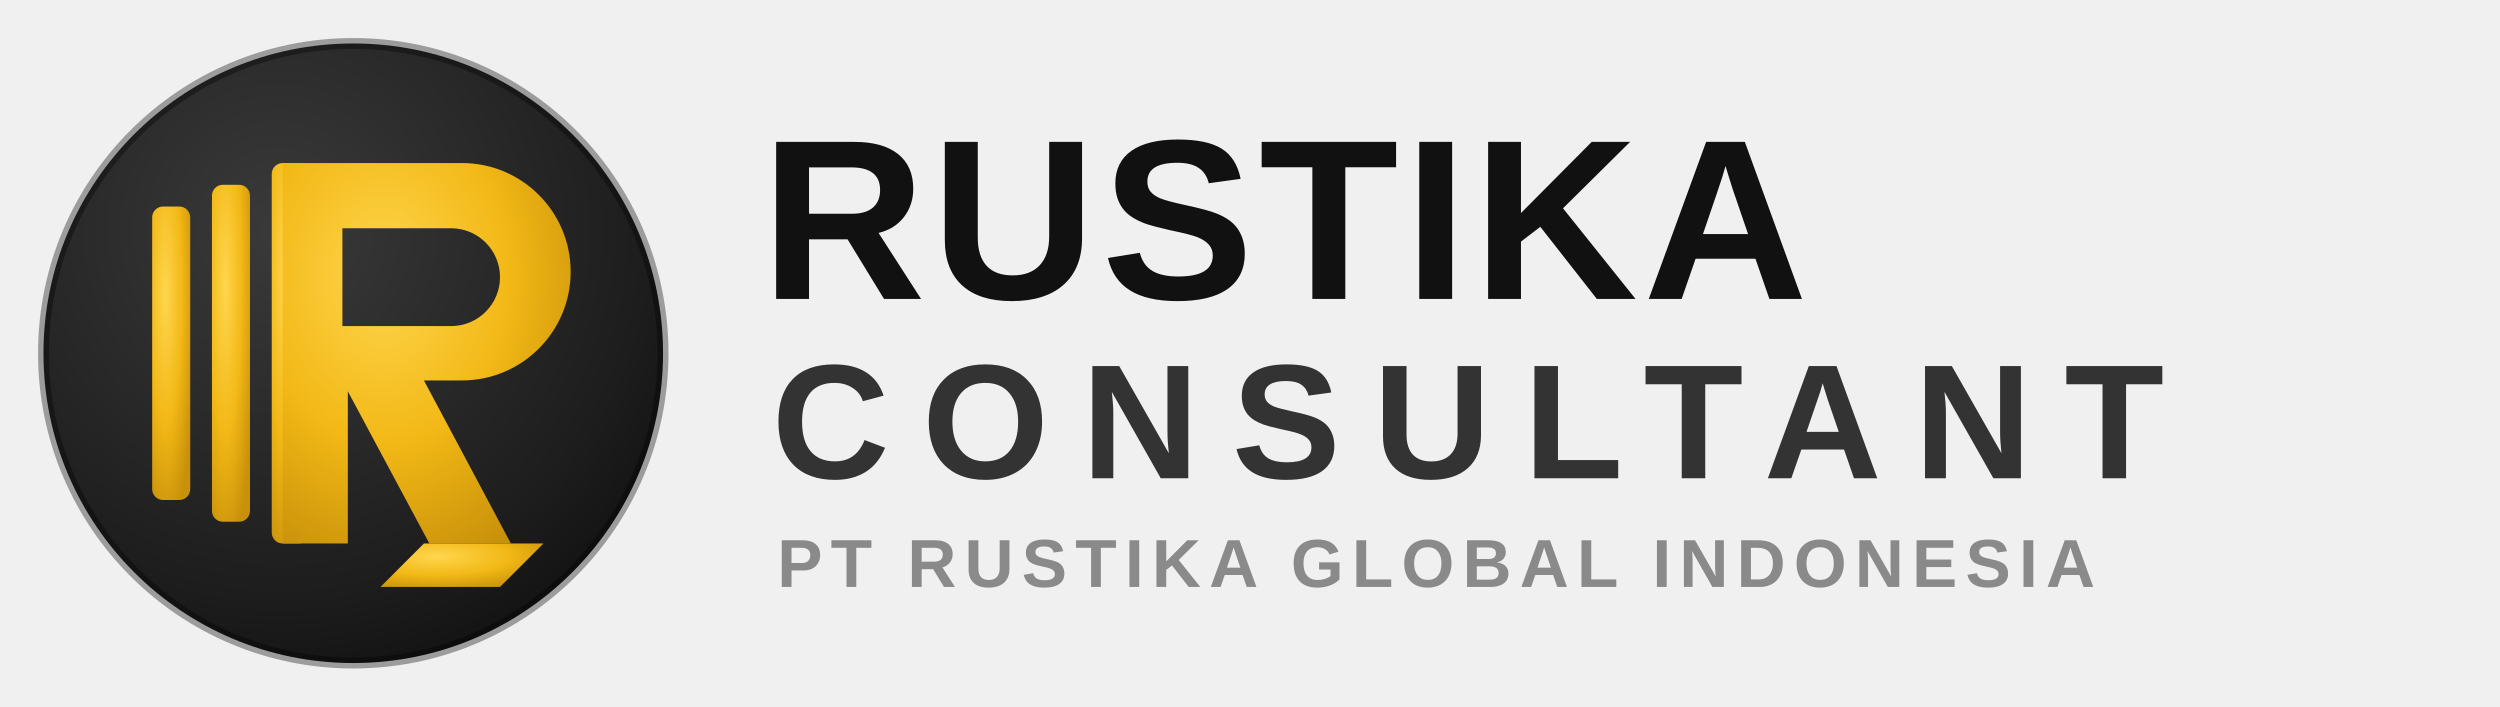
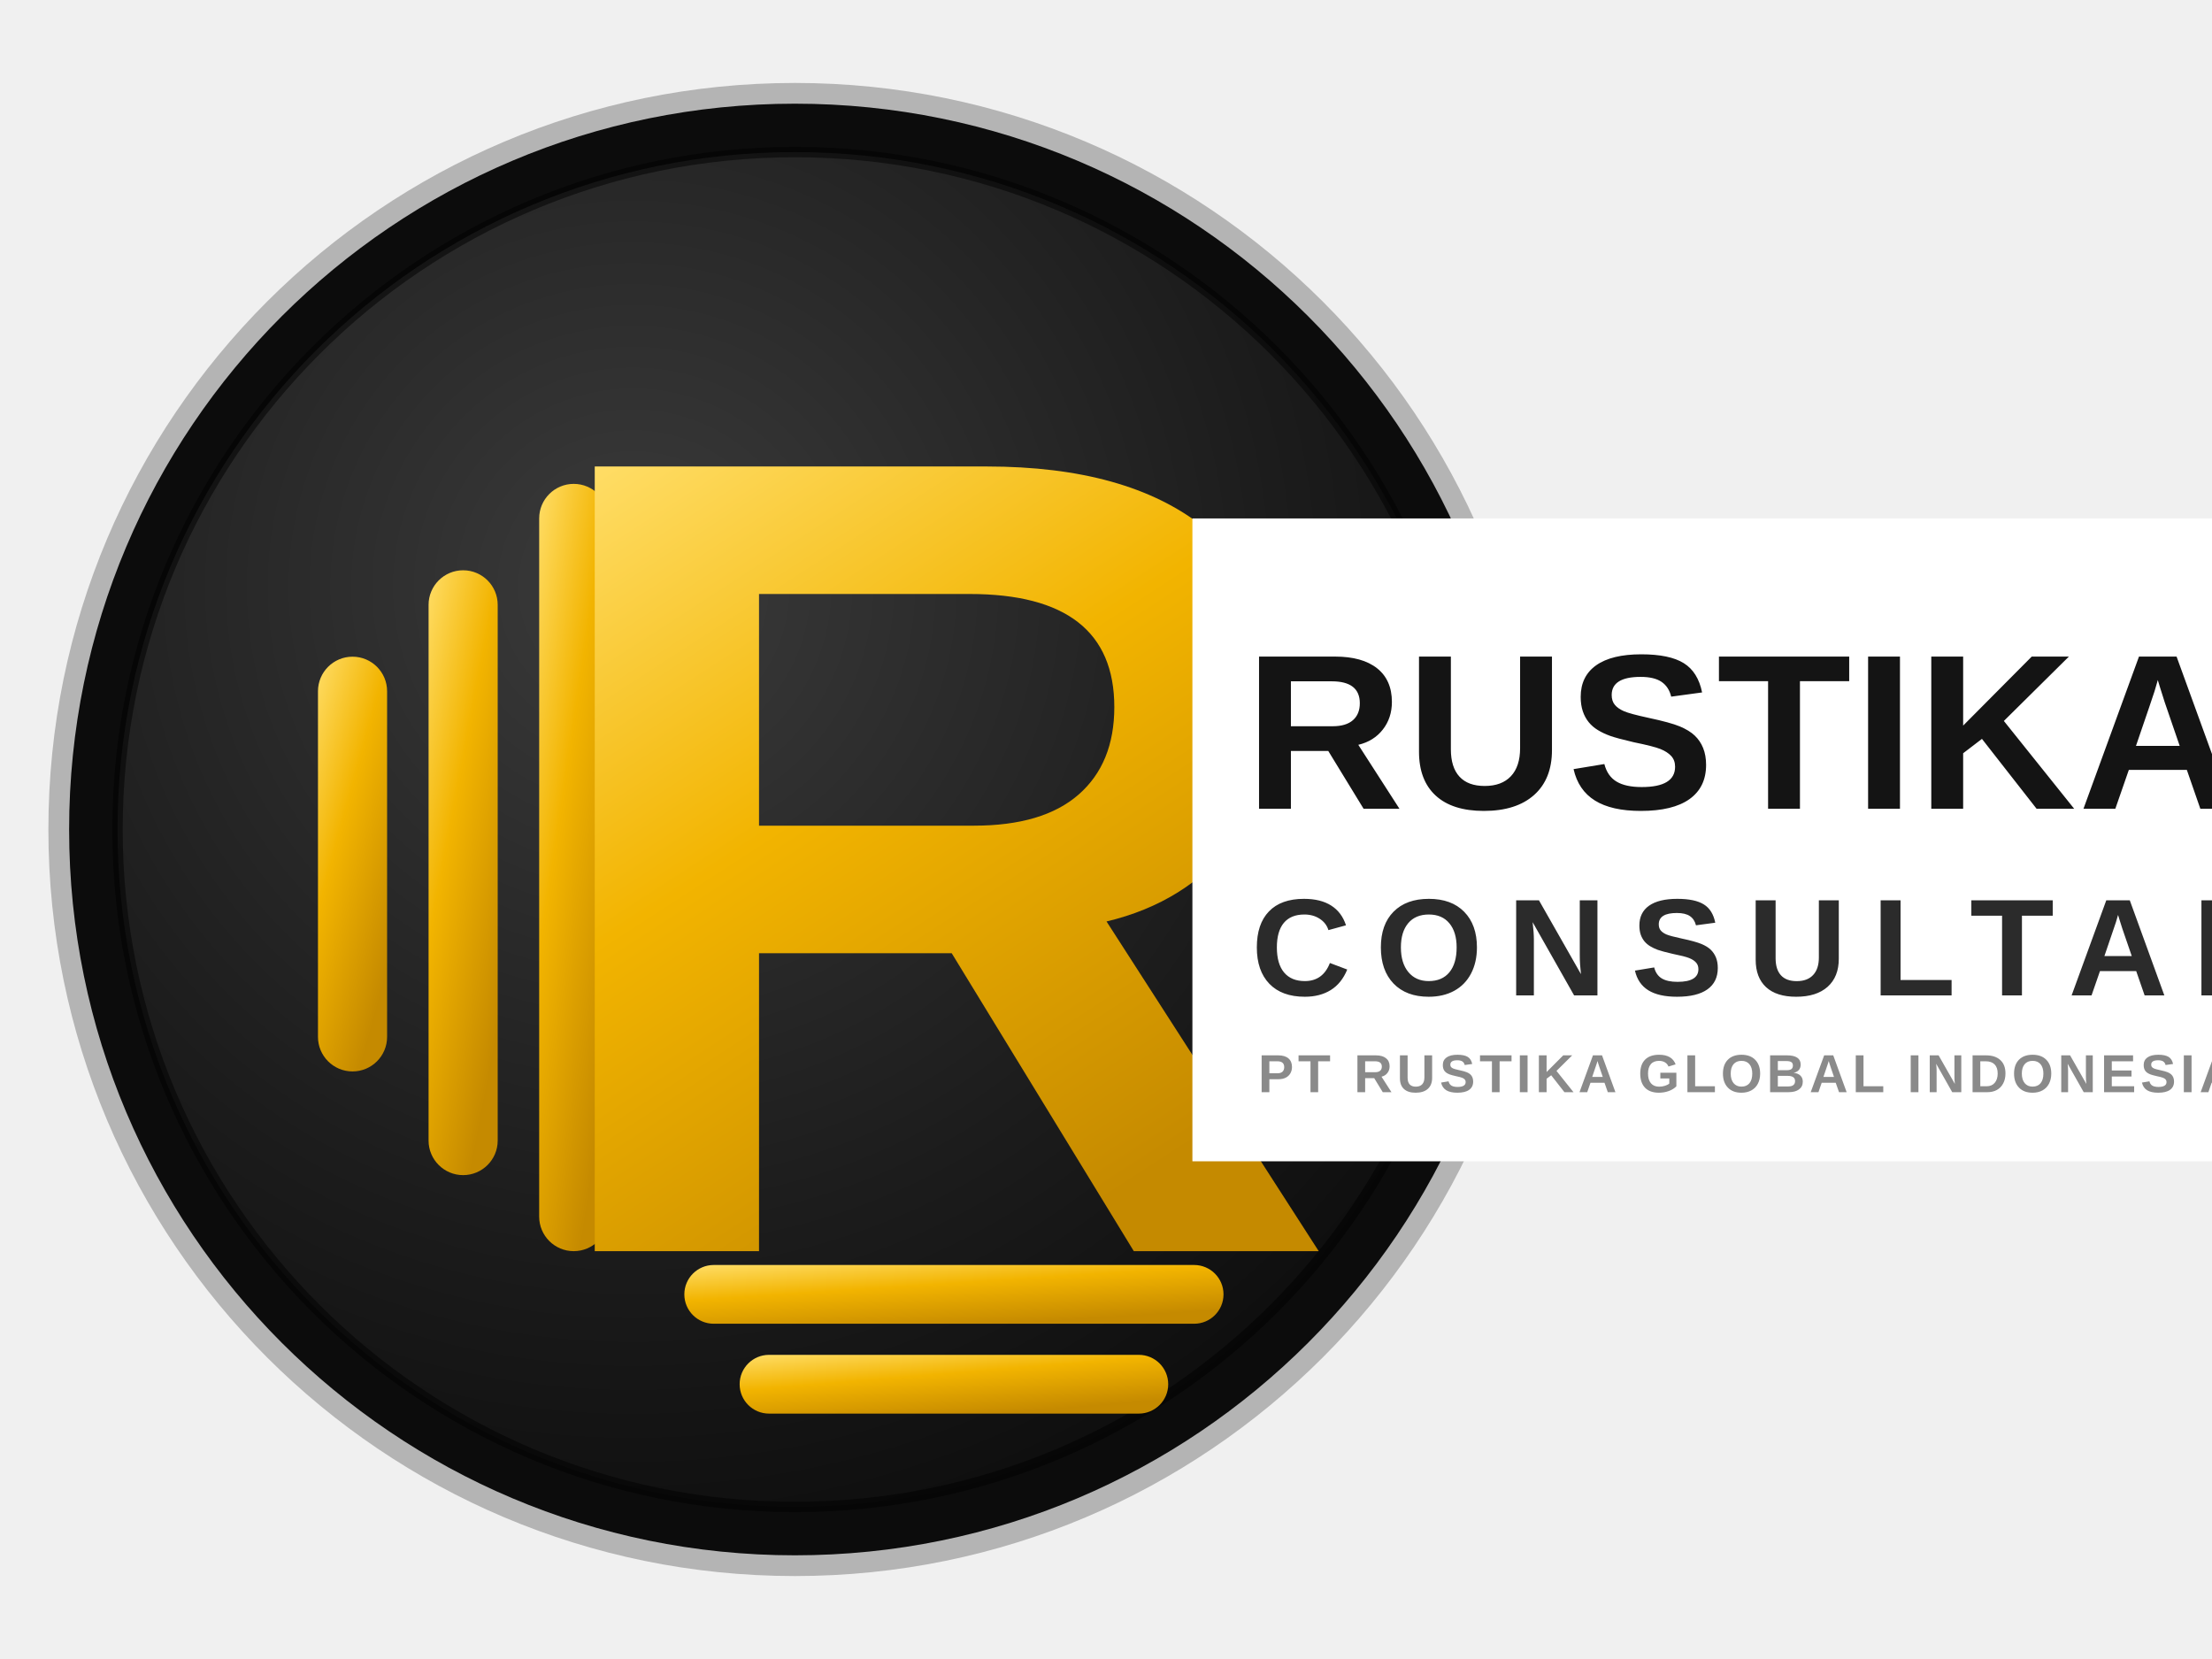
- <svg xmlns="http://www.w3.org/2000/svg" viewBox="0 0 460 130" width="460" height="130" role="img" aria-label="Rustika Consultant">
+ <svg xmlns="http://www.w3.org/2000/svg" viewBox="0 0 640 480" width="640" height="480" role="img" aria-label="Rustika Consultant">
  <defs>
-     <radialGradient id="rcGold" cx="35%" cy="30%" r="80%">
-       <stop offset="0%" stop-color="#FFD64D" />
-       <stop offset="55%" stop-color="#F2B816" />
-       <stop offset="100%" stop-color="#C8910A" />
+     <radialGradient id="rcFace" cx="38%" cy="32%" r="80%">
+       <stop offset="0%" stop-color="#3b3b3b" />
+       <stop offset="60%" stop-color="#1c1c1c" />
+       <stop offset="100%" stop-color="#0a0a0a" />
    </radialGradient>
-     <radialGradient id="rcDark" cx="38%" cy="30%" r="85%">
-       <stop offset="0%" stop-color="#3a3a3a" />
-       <stop offset="70%" stop-color="#1d1d1d" />
-       <stop offset="100%" stop-color="#0c0c0c" />
-     </radialGradient>
+     <linearGradient id="rcGold" x1="0%" y1="0%" x2="60%" y2="100%">
+       <stop offset="0%" stop-color="#FFDD66" />
+       <stop offset="45%" stop-color="#F2B400" />
+       <stop offset="100%" stop-color="#C58A00" />
+     </linearGradient>
  </defs>
-   <g transform="translate(8,8)">
-     <circle cx="57" cy="57" r="57" fill="url(#rcDark)" />
-     <circle cx="57" cy="57" r="57" fill="none" stroke="#000" stroke-opacity="0.35" stroke-width="2" />
+   <g>
+     <circle cx="230" cy="240" r="216" fill="#000" opacity="0.25" />
+     <circle cx="230" cy="240" r="210" fill="#0c0c0c" />
+     <circle cx="230" cy="240" r="196" fill="url(#rcFace)" />
+     <circle cx="230" cy="240" r="196" fill="none" stroke="#000" stroke-opacity="0.5" stroke-width="3" />
    <g fill="url(#rcGold)">
-       <rect x="20" y="30" width="7" height="54" rx="2" />
-       <rect x="31" y="26" width="7" height="62" rx="2" />
-       <rect x="42" y="22" width="7" height="70" rx="2" />
+       <rect x="92" y="190" width="20" height="120" rx="10" />
+       <rect x="124" y="165" width="20" height="175" rx="10" />
+       <rect x="156" y="140" width="20" height="222" rx="10" />
    </g>
-     <path fill="url(#rcGold)" d="M55 22 h22 a20 20 0 0 1 0 40 h-7 l16 30 h-15 l-15 -28 v28 h-12 V22 h26 z          M55 34 v18 h20 a9 9 0 0 0 0 -18 h-20 z" />
-     <path fill="url(#rcGold)" d="M70 92 h22 l-8 8 h-22 z" />
+     <text x="150" y="362" font-family="'Arial Black', Arial, sans-serif" font-weight="900" font-size="330" fill="url(#rcGold)">R</text>
+     <g fill="url(#rcGold)">
+       <rect x="198" y="366" width="156" height="17" rx="8.5" />
+       <rect x="214" y="392" width="124" height="17" rx="8.5" />
+     </g>
  </g>
-   <g transform="translate(140,0)" font-family="Arial, Helvetica, sans-serif">
-     <text x="0" y="55" font-size="42" font-weight="800" letter-spacing="1" fill="#111">RUSTIKA</text>
-     <text x="2" y="88" font-size="30" font-weight="600" letter-spacing="6" fill="#333">CONSULTANT</text>
-     <text x="3" y="108" font-size="12.5" font-weight="700" letter-spacing="1.5" fill="#8a8a8a">PT RUSTIKA GLOBAL INDONESIA</text>
+   <g>
+     <rect x="345" y="150" width="295" height="186" fill="#ffffff" />
+     <text x="360" y="234" font-family="Arial, Helvetica, sans-serif" font-weight="800" font-size="64" letter-spacing="0.5" fill="#141414">RUSTIKA</text>
+     <text x="362" y="288" font-family="Arial, Helvetica, sans-serif" font-weight="600" font-size="40" letter-spacing="7" fill="#2b2b2b">CONSULTANT</text>
+     <text x="364" y="316" font-family="Arial, Helvetica, sans-serif" font-weight="700" font-size="15.5" letter-spacing="1.2" fill="#8a8a8a">PT RUSTIKA GLOBAL INDONESIA</text>
  </g>
</svg>
